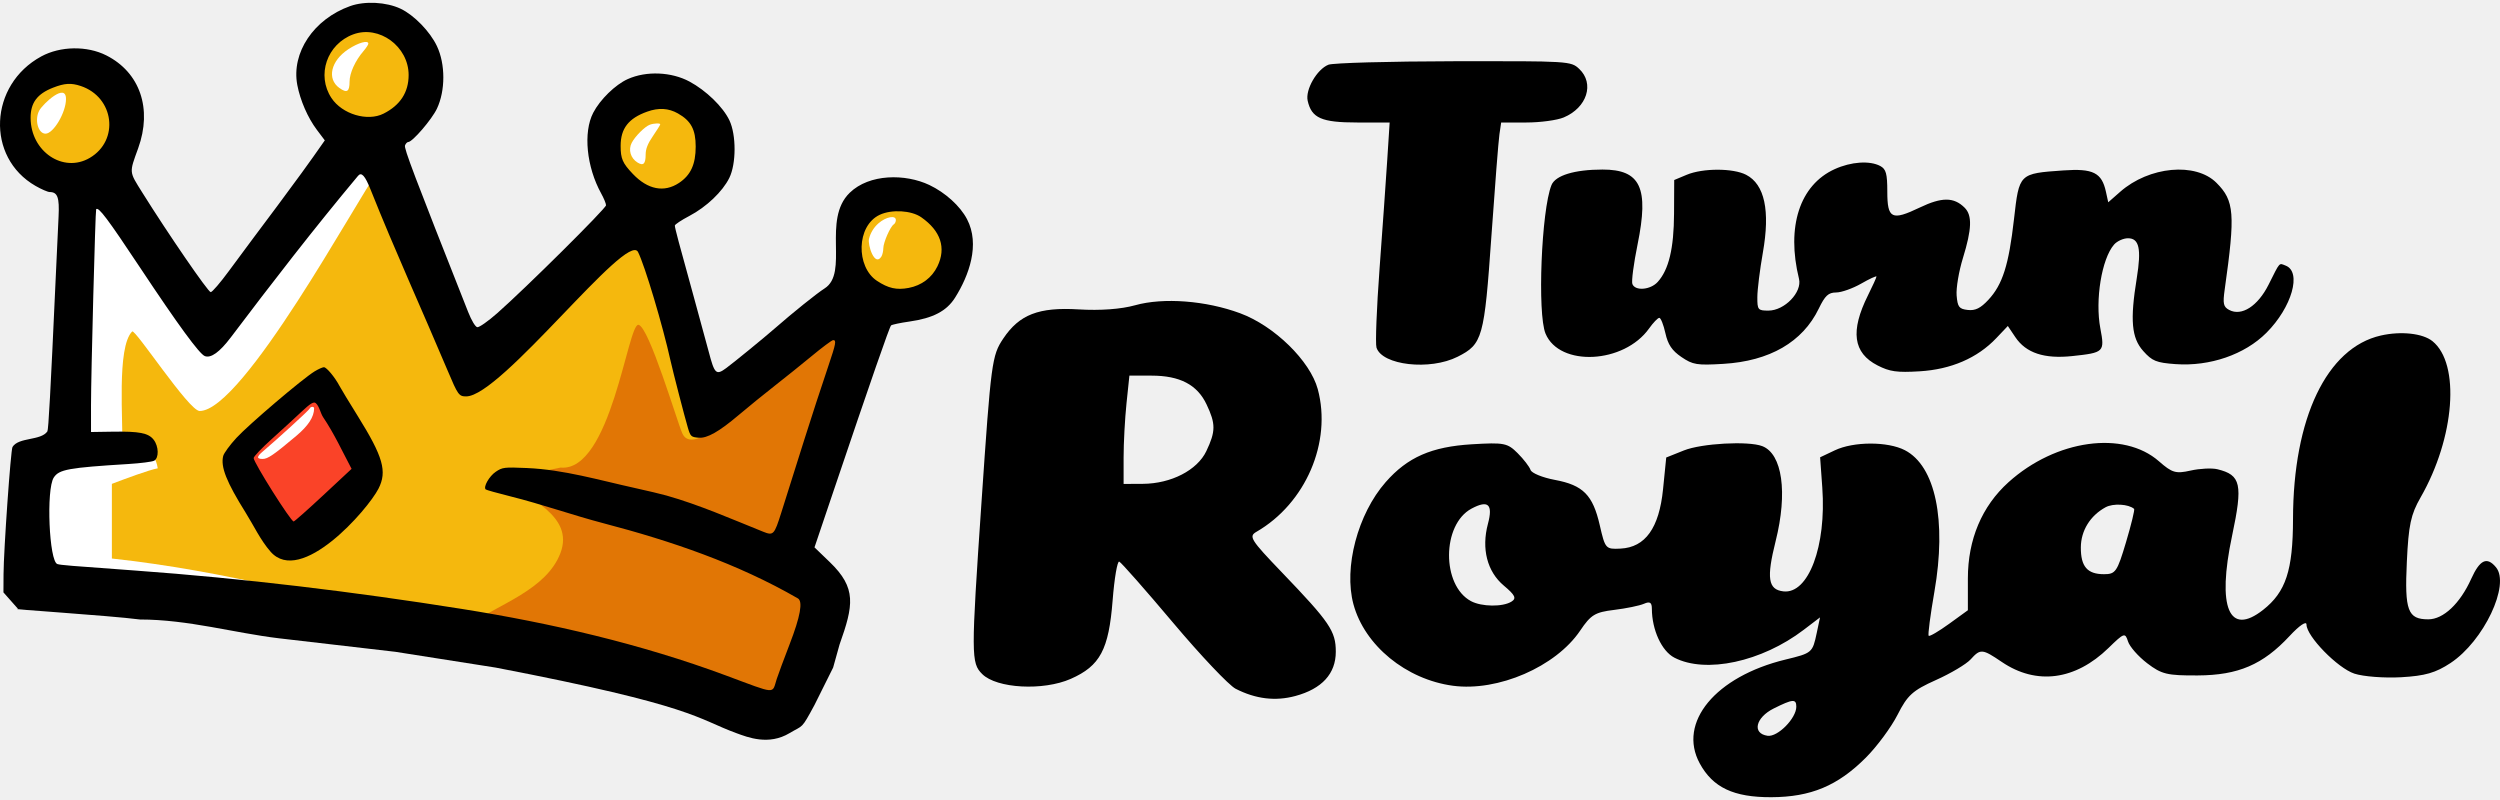
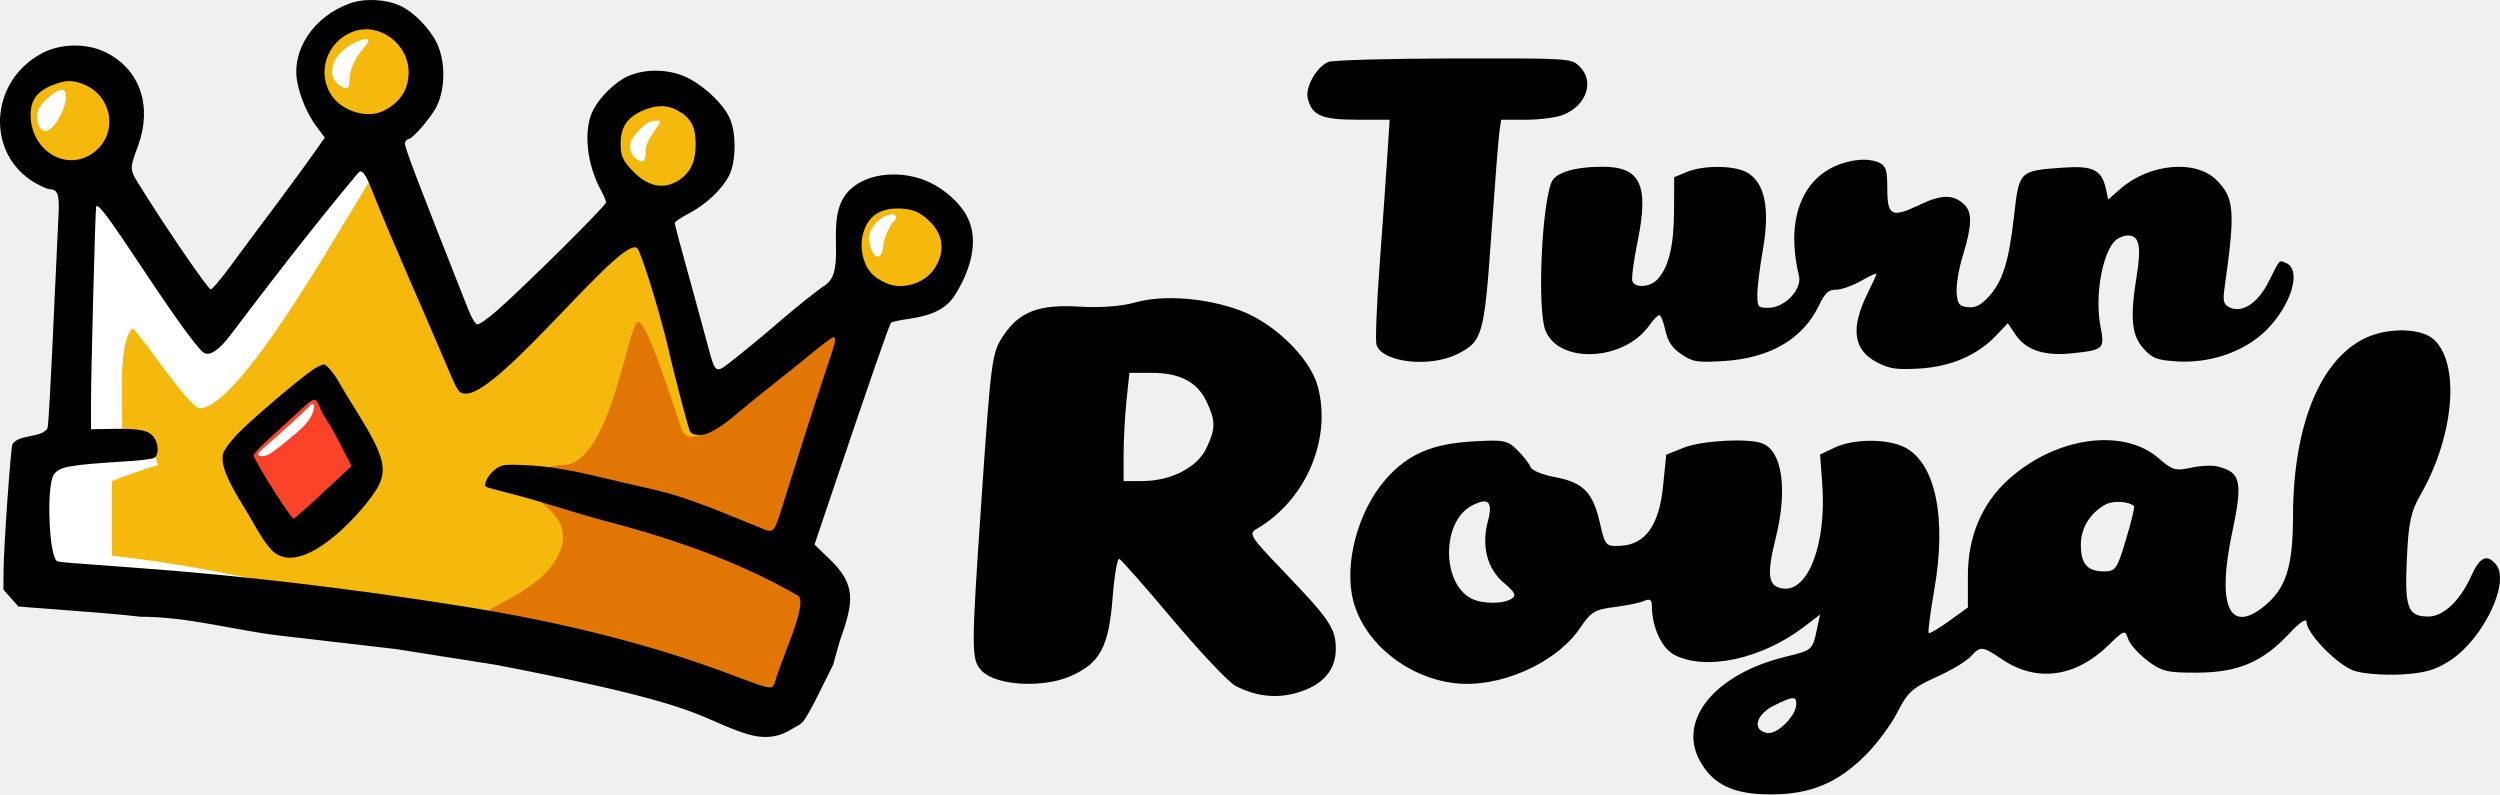
- <svg xmlns="http://www.w3.org/2000/svg" width="150" height="48" viewBox="0 0 1199 381" fill="none">
+ <svg xmlns="http://www.w3.org/2000/svg" viewBox="0 0 1199 381" fill="none">
  <path fill-rule="evenodd" clip-rule="evenodd" d="M544.431 145.053C537.693 146.939 527.691 147.677 517.365 147.049C498.206 145.882 488.874 149.493 481.143 161.064C475.717 169.184 475.304 172.308 470.731 239.415C465.696 313.266 465.711 316.582 471.055 321.926C477.995 328.863 500.339 330.079 513.547 324.24C527.628 318.013 531.766 310.254 533.617 286.597C534.445 276.028 535.869 267.665 536.783 268.009C537.699 268.353 549.322 281.545 562.615 297.326C575.908 313.106 589.402 327.354 592.605 328.991C602.236 333.908 611.629 335.049 621.228 332.467C634.016 329.023 640.649 321.77 640.649 311.23C640.649 301.343 637.782 297.122 614.821 273.199C599.763 257.509 598.767 255.923 602.585 253.719C626.199 240.09 638.847 210.68 632.002 185.305C628.343 171.74 611.181 154.962 594.746 148.887C578.331 142.818 557.958 141.266 544.431 145.053ZM1141.82 159.583C1115.91 165.479 1099.8 199.185 1099.73 247.618C1099.69 272.234 1096.28 282.592 1085.39 291.155C1069.03 304.014 1063.2 290.101 1070.5 255.648C1075.75 230.848 1074.79 226.478 1063.48 223.71C1060.83 223.063 1055.04 223.348 1050.62 224.344C1043.5 225.95 1041.76 225.441 1035.45 219.907C1018.42 204.958 985.926 209.481 963.249 229.961C950.515 241.46 943.791 257.39 943.791 276.062V291.332L934.784 297.856C929.829 301.442 925.421 304.022 924.988 303.587C924.553 303.154 925.789 293.65 927.733 282.469C933.69 248.243 928.244 222.158 913.564 214.57C905.353 210.325 889.011 210.353 879.997 214.63L872.929 217.983L873.971 232.536C875.983 260.63 867.334 283.675 855.304 282.281C847.97 281.432 847.132 275.965 851.606 258.137C857.432 234.906 854.806 216.316 845.172 212.622C838.503 210.063 816.092 211.291 807.626 214.678L799.125 218.078L797.594 233.313C795.728 251.89 789.098 261.161 777.245 261.767C770.073 262.132 769.848 261.879 767.25 250.557C763.917 236.034 759.273 231.348 745.698 228.814C739.796 227.71 734.549 225.56 734.042 224.037C733.534 222.511 730.749 218.896 727.854 216.002C722.98 211.13 721.36 210.814 705.98 211.732C686.568 212.892 675.077 217.927 664.59 229.865C651.165 245.15 644.369 270.857 649.106 288.441C654.431 308.204 674.364 324.536 696.843 327.549C718.439 330.445 746.188 318.415 757.854 301.1C762.98 293.495 764.961 292.287 774.166 291.168C779.927 290.467 786.348 289.144 788.431 288.231C791.274 286.984 792.222 287.571 792.233 290.588C792.263 300.754 796.945 310.933 803.04 314.082C818.093 321.863 844.91 316.087 865.067 300.717L872.886 294.756L871.299 302.258C869.303 311.708 869.086 311.892 856.371 314.972C822.753 323.119 804.534 345.135 815.174 364.753C821.467 376.356 831.449 381.075 849.542 380.999C868.476 380.919 881.346 375.538 894.823 362.065C900.173 356.719 907.031 347.449 910.065 341.466C914.841 332.045 917.301 329.818 928.487 324.8C935.587 321.614 943.062 317.171 945.095 314.924C949.824 309.699 950.683 309.771 960.072 316.139C976.656 327.389 995.308 324.941 1011.24 309.425C1018.75 302.107 1019.21 301.953 1020.59 306.286C1021.38 308.793 1025.53 313.509 1029.8 316.766C1036.72 322.043 1039.36 322.677 1054.02 322.601C1073.48 322.502 1085.31 317.424 1098.07 303.702C1102.78 298.635 1106.19 296.319 1106.19 298.187C1106.19 303.786 1121.1 319.082 1129.16 321.738C1133.42 323.143 1143.5 323.92 1151.56 323.465C1163.07 322.814 1168.16 321.348 1175.29 316.632C1191.19 306.117 1204.01 279.084 1197.07 270.723C1192.73 265.492 1189.35 267.072 1185.19 276.27C1179.84 288.14 1171.84 295.689 1164.62 295.689C1154.76 295.689 1153.21 291.547 1154.32 268.108C1155.14 250.484 1156.23 245.378 1160.9 237.25C1177.35 208.579 1180.05 173.137 1166.61 162.286C1161.94 158.516 1151.51 157.378 1141.82 159.583ZM540.269 192.116C539.505 199.432 538.879 211.12 538.879 218.089V230.757L548.082 230.71C561.647 230.64 574.215 224.167 578.561 215.013C583.082 205.486 583.097 201.947 578.645 192.571C574.178 183.16 565.848 178.812 552.287 178.812H541.662L540.269 192.116ZM705.738 242.592C691.492 250.213 691.328 279.393 705.489 286.967C710.599 289.703 720.769 289.813 724.933 287.177C727.408 285.612 726.672 284.092 721.217 279.504C713.238 272.794 710.423 261.832 713.613 249.888C716.12 240.504 713.747 238.307 705.738 242.592ZM1009.83 241.945C1002.45 245.971 998.021 253.152 997.972 261.167C997.915 270.387 1001.07 274.045 1009.09 274.045C1014.62 274.045 1015.4 272.902 1019.64 258.687C1022.16 250.241 1023.9 243.055 1023.52 242.722C1020.85 240.393 1013.45 239.971 1009.83 241.945ZM850.683 338.441C841.927 342.813 840.199 350.468 847.728 351.539C852.558 352.23 861.51 343.178 861.51 337.603C861.51 333.748 859.819 333.878 850.683 338.441Z" fill="black" />
  <path fill-rule="evenodd" clip-rule="evenodd" d="M637.098 29.702C631.565 31.93 625.965 41.682 627.164 47.002C629.036 55.312 633.822 57.411 650.892 57.411H666.477L665.332 75.195C664.703 84.976 663.04 108.501 661.637 127.471C660.232 146.442 659.569 163.494 660.163 165.364C662.858 173.872 685.8 176.457 699.081 169.75C711.052 163.704 711.861 160.811 715.288 111.792C716.945 88.085 718.674 66.15 719.13 63.05L719.96 57.411H732.061C738.718 57.411 746.766 56.323 749.945 54.993C761.144 50.307 764.835 38.715 757.367 31.689C753.414 27.971 752.548 27.919 697.172 28.026C666.269 28.087 639.236 28.842 637.098 29.702ZM879.897 79.785C863.143 87.407 856.651 107.383 862.8 132.391C864.378 138.803 855.876 147.629 848.121 147.629C843.111 147.629 842.793 147.239 842.822 141.123C842.841 137.546 844.028 127.981 845.46 119.87C849.03 99.668 846.332 87.093 837.437 82.487C831.194 79.253 816.676 79.249 808.957 82.48L802.949 84.994L802.873 101.13C802.795 117.791 800.358 127.991 795.05 133.864C791.563 137.724 784.214 138.333 782.887 134.872C782.391 133.581 783.514 125.04 785.379 115.89C790.928 88.691 786.834 79.957 768.545 79.976C755.124 79.988 745.962 82.787 744.084 87.445C739.243 99.46 737.259 149.118 741.242 158.664C747.935 174.708 778.837 173.164 790.91 156.181C792.897 153.386 795.101 151.099 795.806 151.099C796.511 151.099 797.822 154.399 798.719 158.435C799.939 163.914 801.884 166.811 806.414 169.889C811.888 173.608 813.835 173.928 826.477 173.173C848.732 171.847 864.53 162.709 872.275 146.685C875.303 140.422 876.888 138.951 880.621 138.934C883.157 138.921 888.543 137.015 892.593 134.697C896.643 132.377 899.955 130.852 899.955 131.305C899.955 131.759 898.119 135.812 895.875 140.313C887.327 157.468 888.758 167.933 900.476 173.919C906.345 176.919 909.764 177.398 920.638 176.744C935.72 175.838 948.355 170.375 957.406 160.848L962.955 155.006L966.559 160.366C971.676 167.968 980.445 170.872 993.917 169.427C1009.15 167.795 1009.47 167.477 1007.33 156.191C1004.74 142.541 1007.97 122.765 1013.9 115.966C1015.36 114.295 1018.37 112.93 1020.58 112.93C1025.96 112.93 1027.07 117.984 1024.79 132.084C1021.52 152.22 1022.28 160.706 1027.88 166.991C1032.19 171.82 1034.17 172.625 1043.37 173.291C1059.82 174.483 1076.54 168.723 1086.98 158.264C1099.19 146.036 1104.04 129.055 1096.18 126.036C1092.91 124.778 1093.65 123.957 1088.02 135.172C1082.84 145.502 1075.05 150.49 1069.09 147.296C1066.33 145.814 1066 144.308 1066.97 137.478C1072.1 101.111 1071.63 94.963 1063.02 86.343C1053.05 76.357 1030.72 78.434 1016.85 90.638L1011.11 95.679L1010 90.605C1008 81.465 1003.86 79.39 989.64 80.392C968.295 81.895 968.413 81.781 965.922 103.674C963.407 125.803 960.436 135.153 953.588 142.495C949.862 146.489 947.335 147.728 943.753 147.317C939.564 146.835 938.861 145.919 938.398 140.351C938.106 136.824 939.469 128.741 941.43 122.384C945.698 108.546 945.928 101.97 942.273 98.309C937.113 93.141 931.339 93.11 920.717 98.195C907.249 104.642 905.151 103.605 905.151 90.492C905.151 81.982 904.542 79.761 901.801 78.291C896.748 75.583 887.794 76.194 879.897 79.785Z" fill="black" />
  <path d="M203.653 122.773L147.153 294.773L14.652 280.773V222.273L31.152 213.273L42.153 82.773L103.153 153.773L177.153 66.273L203.653 122.773Z" fill="white" />
  <path d="M48.653 55.273C48.653 64.938 40.818 72.773 31.152 72.773C21.488 72.773 13.652 64.938 13.652 55.273C13.652 45.608 21.488 37.773 31.152 37.773C40.818 37.773 48.653 45.608 48.653 55.273Z" fill="white" />
  <path d="M188.653 30.273C188.653 39.938 180.818 47.773 171.153 47.773C161.488 47.773 153.653 39.938 153.653 30.273C153.653 20.608 161.488 12.773 171.153 12.773C180.818 12.773 188.653 20.608 188.653 30.273Z" fill="white" />
  <path d="M327.653 66.273C327.653 75.938 319.818 83.773 310.153 83.773C300.488 83.773 292.653 75.938 292.653 66.273C292.653 56.608 300.488 48.773 310.153 48.773C319.818 48.773 327.653 56.608 327.653 66.273Z" fill="white" />
  <path d="M440.653 112.273C440.653 121.938 432.818 129.773 423.153 129.773C413.488 129.773 405.653 121.938 405.653 112.273C405.653 102.608 413.488 94.773 423.153 94.773C432.818 94.773 440.653 102.608 440.653 112.273Z" fill="white" />
  <path fill-rule="evenodd" clip-rule="evenodd" d="M432.153 94.773C445.131 94.773 455.653 105.294 455.653 118.273C455.653 131.252 445.131 141.773 432.153 141.773C419.174 141.773 408.653 131.252 408.653 118.273C408.653 105.294 419.174 94.773 432.153 94.773ZM429.653 104.214C429.653 101.724 424.909 102.609 421.307 105.772C419.063 107.742 417.508 110.292 416.776 113.2C416.058 116.05 419.473 126.83 422.702 121.727C423.208 120.927 423.629 119.12 423.638 117.712C423.654 114.943 427.005 107.291 428.646 106.278C429.2 105.935 429.652 105.007 429.653 104.214Z" fill="#F5B80D" />
  <path fill-rule="evenodd" clip-rule="evenodd" d="M316.153 45.773C329.131 45.773 339.653 56.294 339.653 69.273C339.653 82.252 329.131 92.773 316.153 92.773C303.174 92.773 292.653 82.252 292.653 69.273C292.653 56.294 303.174 45.773 316.153 45.773ZM316.653 58.297C316.653 57.642 313.651 57.75 311.653 58.477C309.29 59.337 304.618 63.998 302.985 67.126C301.238 70.471 302.409 74.515 305.723 76.585C308.538 78.342 309.653 77.276 309.653 72.826C309.653 70.086 310.648 67.55 313.153 63.909C315.077 61.112 316.651 58.587 316.653 58.297Z" fill="#F5B80D" />
  <path fill-rule="evenodd" clip-rule="evenodd" d="M33.153 34.773C46.131 34.773 56.653 45.294 56.653 58.273C56.653 71.252 46.131 81.773 33.153 81.773C20.174 81.773 9.653 71.252 9.653 58.273C9.653 45.294 20.174 34.773 33.153 34.773ZM31.652 46.151C31.652 38.02 20.658 48.462 18.902 51.548C16.43 55.896 18.221 62.773 21.825 62.773C25.634 62.773 31.652 52.593 31.652 46.151Z" fill="#F5B80D" />
  <path fill-rule="evenodd" clip-rule="evenodd" d="M175.153 11.773C188.131 11.773 198.653 22.294 198.653 35.273C198.653 48.252 188.131 58.773 175.153 58.773C162.174 58.773 151.653 48.252 151.653 35.273C151.653 22.294 162.174 11.773 175.153 11.773ZM176.653 19.617C176.652 17.771 171.881 19.097 167.032 22.292C158.657 27.81 156.659 36.505 162.766 40.854C166.401 43.442 167.652 42.661 167.653 37.808C167.653 33.738 170.357 27.789 174.284 23.218C175.586 21.702 176.653 20.082 176.653 19.617Z" fill="#F5B80D" />
  <path d="M228.653 174.273L308.153 103.773L343.153 191.773L415.153 146.273L383.153 255.273L390.153 285.273L370.058 340.164C264.085 321.232 160.183 278.177 53.653 266.525V230.723C59.704 228.413 71.639 223.942 75.653 223.273C74.128 213.515 68.277 215.675 58.653 214.773C59.157 200.916 55.851 165.188 63.39 157.636C64.799 156.227 90.603 195.773 95.755 195.773C116.553 195.769 171.595 93.719 180.653 81.773L228.653 174.273ZM113.653 216.273L138.653 259.273L178.653 226.273L153.153 183.273L113.653 216.273Z" fill="#F5B80D" />
  <path d="M178.653 226.273L138.653 259.273L113.653 216.273L153.153 183.273L178.653 226.273ZM150.647 194.523C150.655 193.475 148.892 193.582 148.486 194.655C148.204 195.402 133.17 209.153 125.903 215.311C123.031 217.744 123.053 218.773 125.975 218.773C128.415 218.773 131.297 216.798 142.023 207.773C147.884 202.841 150.617 198.643 150.647 194.523Z" fill="#FA4328" />
  <path d="M383.653 274.773L391.653 287.773L375.653 344.773L225.153 298.273C239.18 288.402 262.041 281.563 268.769 263.958C275.716 245.754 252.352 237.564 241.653 228.273L268.846 222.917C293.055 225.13 301.068 153.543 306.217 154.435C311.304 155.333 324.821 201.177 327.247 206.523C335.461 224.615 388.653 154.435 411.153 150.273L383.653 274.773Z" fill="#E17605" />
  <path fill-rule="evenodd" clip-rule="evenodd" d="M167.939 1.579C150.444 7.827 139.649 23.936 142.584 39.414C143.987 46.81 147.636 55.176 151.966 60.921L155.779 65.982C141.022 87.287 125.066 107.769 109.75 128.672C105.678 134.228 101.766 138.773 101.057 138.773C99.829 138.773 80.641 110.836 68.234 90.99C61.84 80.76 61.931 81.742 66.263 69.773C73.118 50.834 67.144 33.403 50.998 25.233C41.707 20.531 28.94 20.762 19.831 25.7C-5.314 39.334 -6.878 74.103 17.038 87.821C19.851 89.434 22.907 90.758 23.831 90.764C27.619 90.785 28.544 93.339 28.09 102.529C27.852 107.338 27.218 120.948 26.68 132.773C24.224 186.887 23.248 204.801 22.721 205.563C19.569 210.116 8.955 208.233 5.992 213.034C5.15 214.396 1.757 262.588 1.698 274.023L1.653 282.773L8.653 290.686C1.764 290.68 51.653 293.773 67.153 295.773C90.153 295.773 112.678 302.273 133.652 304.773L189.653 311.273L237.729 318.837C333.653 337.273 334.03 343.273 353.153 350.273C358.653 352.286 368.653 356.273 378.655 350.273C385.323 346.273 384.153 348.773 390.63 336.773L399.566 318.837L402.653 307.773C409.347 288.917 410.917 280.717 397.947 268.226L390.63 261.178L399.566 234.726C417.924 180.385 426.594 155.434 427.362 154.736C427.797 154.34 431.753 153.503 436.153 152.876C447.494 151.258 454.002 147.851 458.058 141.407C464.728 130.808 470.144 115.929 463.784 103.773C460.479 97.457 453.366 91.008 445.692 87.372C434.213 81.933 416.949 81.956 407.519 91.114C394.201 104.05 407.239 129.545 395.461 136.999C391.778 139.33 380.322 148.525 371.653 156.109C366.497 160.62 352.012 172.456 348.31 175.184C343.449 178.767 342.706 178.069 339.884 167.273C338.734 162.873 335.486 150.948 332.665 140.773C325.541 115.07 323.653 107.961 323.653 106.846C323.653 106.316 326.785 104.236 330.613 102.225C338.805 97.92 346.57 90.526 349.792 83.961C353.122 77.178 353.144 63.36 349.835 56.39C346.765 49.922 338.678 42.068 330.653 37.761C322.077 33.159 310.059 32.547 301.061 36.594C295.087 39.28 287.778 46.417 284.492 52.773C279.645 62.147 281.291 78.707 288.338 91.465C289.611 93.771 290.653 96.308 290.653 97.102C290.653 98.618 252.133 136.833 238.464 148.878C234.087 152.735 229.78 155.752 228.894 155.581C227.952 155.4 226.136 152.368 224.517 148.272C198.375 82.148 193.699 69.813 194.241 68.402C194.585 67.506 195.282 66.773 195.79 66.773C197.799 66.773 207.099 55.96 209.552 50.773C213.647 42.113 213.647 29.433 209.552 20.773C206.253 13.796 198.601 5.915 192.152 2.854C185.307 -0.396 174.989 -0.939 167.939 1.579ZM169.393 15.15C156.797 19.821 151.71 34.707 158.964 45.668C164.096 53.423 176.221 57.058 183.952 53.159C191.959 49.12 195.973 42.943 195.98 34.645C195.993 20.943 181.811 10.544 169.393 15.15ZM25.444 40.708C17.805 43.694 14.643 47.964 14.675 55.246C14.745 71.349 30.311 81.851 43.047 74.387C57.377 65.99 54.797 45.283 38.754 39.911C34.108 38.356 30.98 38.543 25.444 40.708ZM310.412 52.196C301.453 55.393 297.663 60.265 297.657 68.589C297.652 74.777 298.569 76.887 303.521 82.086C310.673 89.594 318.506 91.122 325.641 86.4C331.259 82.682 333.653 77.471 333.653 68.961C333.653 60.794 331.413 56.617 325.123 53.055C320.638 50.514 315.899 50.238 310.412 52.196ZM171.737 82.972C150.678 108.145 130.467 134.293 110.677 160.491C105.345 167.547 101.154 170.563 98.236 169.443C95.633 168.445 85.496 154.589 67.153 126.96C51.525 103.421 47.255 97.746 46.118 98.999C45.727 99.43 43.642 178.831 43.648 193.063L43.653 205.853L53.903 205.691C66.861 205.487 71.15 206.318 73.671 209.522C76.174 212.705 76.303 218.36 73.903 219.624C72.939 220.131 67.427 220.838 61.653 221.196C32.761 222.985 28.346 223.786 25.782 227.698C22.087 233.334 23.559 268.048 27.54 269.187C29.265 269.68 32.792 269.974 64.653 272.277C116.892 276.053 169.661 282.474 221.402 290.686C264.282 297.491 307.463 307.512 348.153 322.619C372.87 331.796 370.153 331.612 372.533 324.273C373.246 322.073 376.001 314.648 378.655 307.773C383.867 294.275 385.164 287.093 382.653 285.644C353.678 268.921 321.835 258.108 289.653 249.674C274.582 245.721 259.9 240.491 244.784 236.713C238.532 235.15 233.198 233.652 232.93 233.384C231.718 232.172 234.629 227.054 237.729 224.949C240.949 222.762 241.833 222.654 252.652 223.125C270.542 223.902 287.283 228.927 304.653 232.744C310.428 234.013 317.178 235.624 319.653 236.324C335.422 240.784 350.738 247.533 365.95 253.648C370.925 255.649 371.325 255.232 374.704 244.523C382.109 221.071 389.394 197.538 397.264 174.238C400.921 163.41 401.226 161.773 399.586 161.773C399 161.773 394.316 165.26 389.177 169.523C377.641 179.09 365.64 188.089 354.206 197.773C344.818 205.723 339.152 208.928 335.083 208.592C331.465 208.292 331.148 207.998 329.896 203.773C328.348 198.544 322.745 176.897 321.614 171.773C317.863 154.775 309.231 125.897 305.997 119.523C300.772 109.226 240.352 188.773 223.579 188.773C220.097 188.773 219.634 188.126 214.634 176.273C202.433 147.346 189.341 118.727 177.725 89.562C175.083 82.926 173.361 81.031 171.737 82.972ZM421.924 101.673C410.596 106.985 410.509 126.679 420.584 133.346C426.016 136.941 430.031 137.839 435.789 136.747C441.998 135.57 446.953 131.85 449.603 126.377C453.881 117.54 451.19 109.398 441.829 102.854C437.095 99.546 427.655 98.986 421.924 101.673ZM150.867 176.783C145.118 180.289 119.372 202.193 113.41 208.652C110.251 212.073 107.385 215.992 107.042 217.36C105.737 222.559 108.619 229.821 117.847 244.587C121.714 250.775 124.931 257.74 129.774 263.26C144.311 279.809 176.369 243.13 181.527 233.018C185.75 224.74 183.756 217.753 171.598 198.228C167.503 191.653 163.561 185.151 162.836 183.78C160.62 179.587 156.618 174.773 155.351 174.777C154.692 174.779 152.674 175.682 150.867 176.783ZM144.637 196.1C141.62 198.949 135.215 204.827 130.402 209.16C125.59 213.494 121.653 217.622 121.653 218.333C121.653 220.51 139.449 248.734 140.838 248.76C141.216 248.767 147.621 243.091 155.073 236.146L168.622 223.519C164.242 215.259 160.239 206.546 155.003 198.791C153.693 196.851 153.174 193.451 151.387 191.968C150.447 191.188 148.718 192.245 144.637 196.1Z" fill="black" />
</svg>
